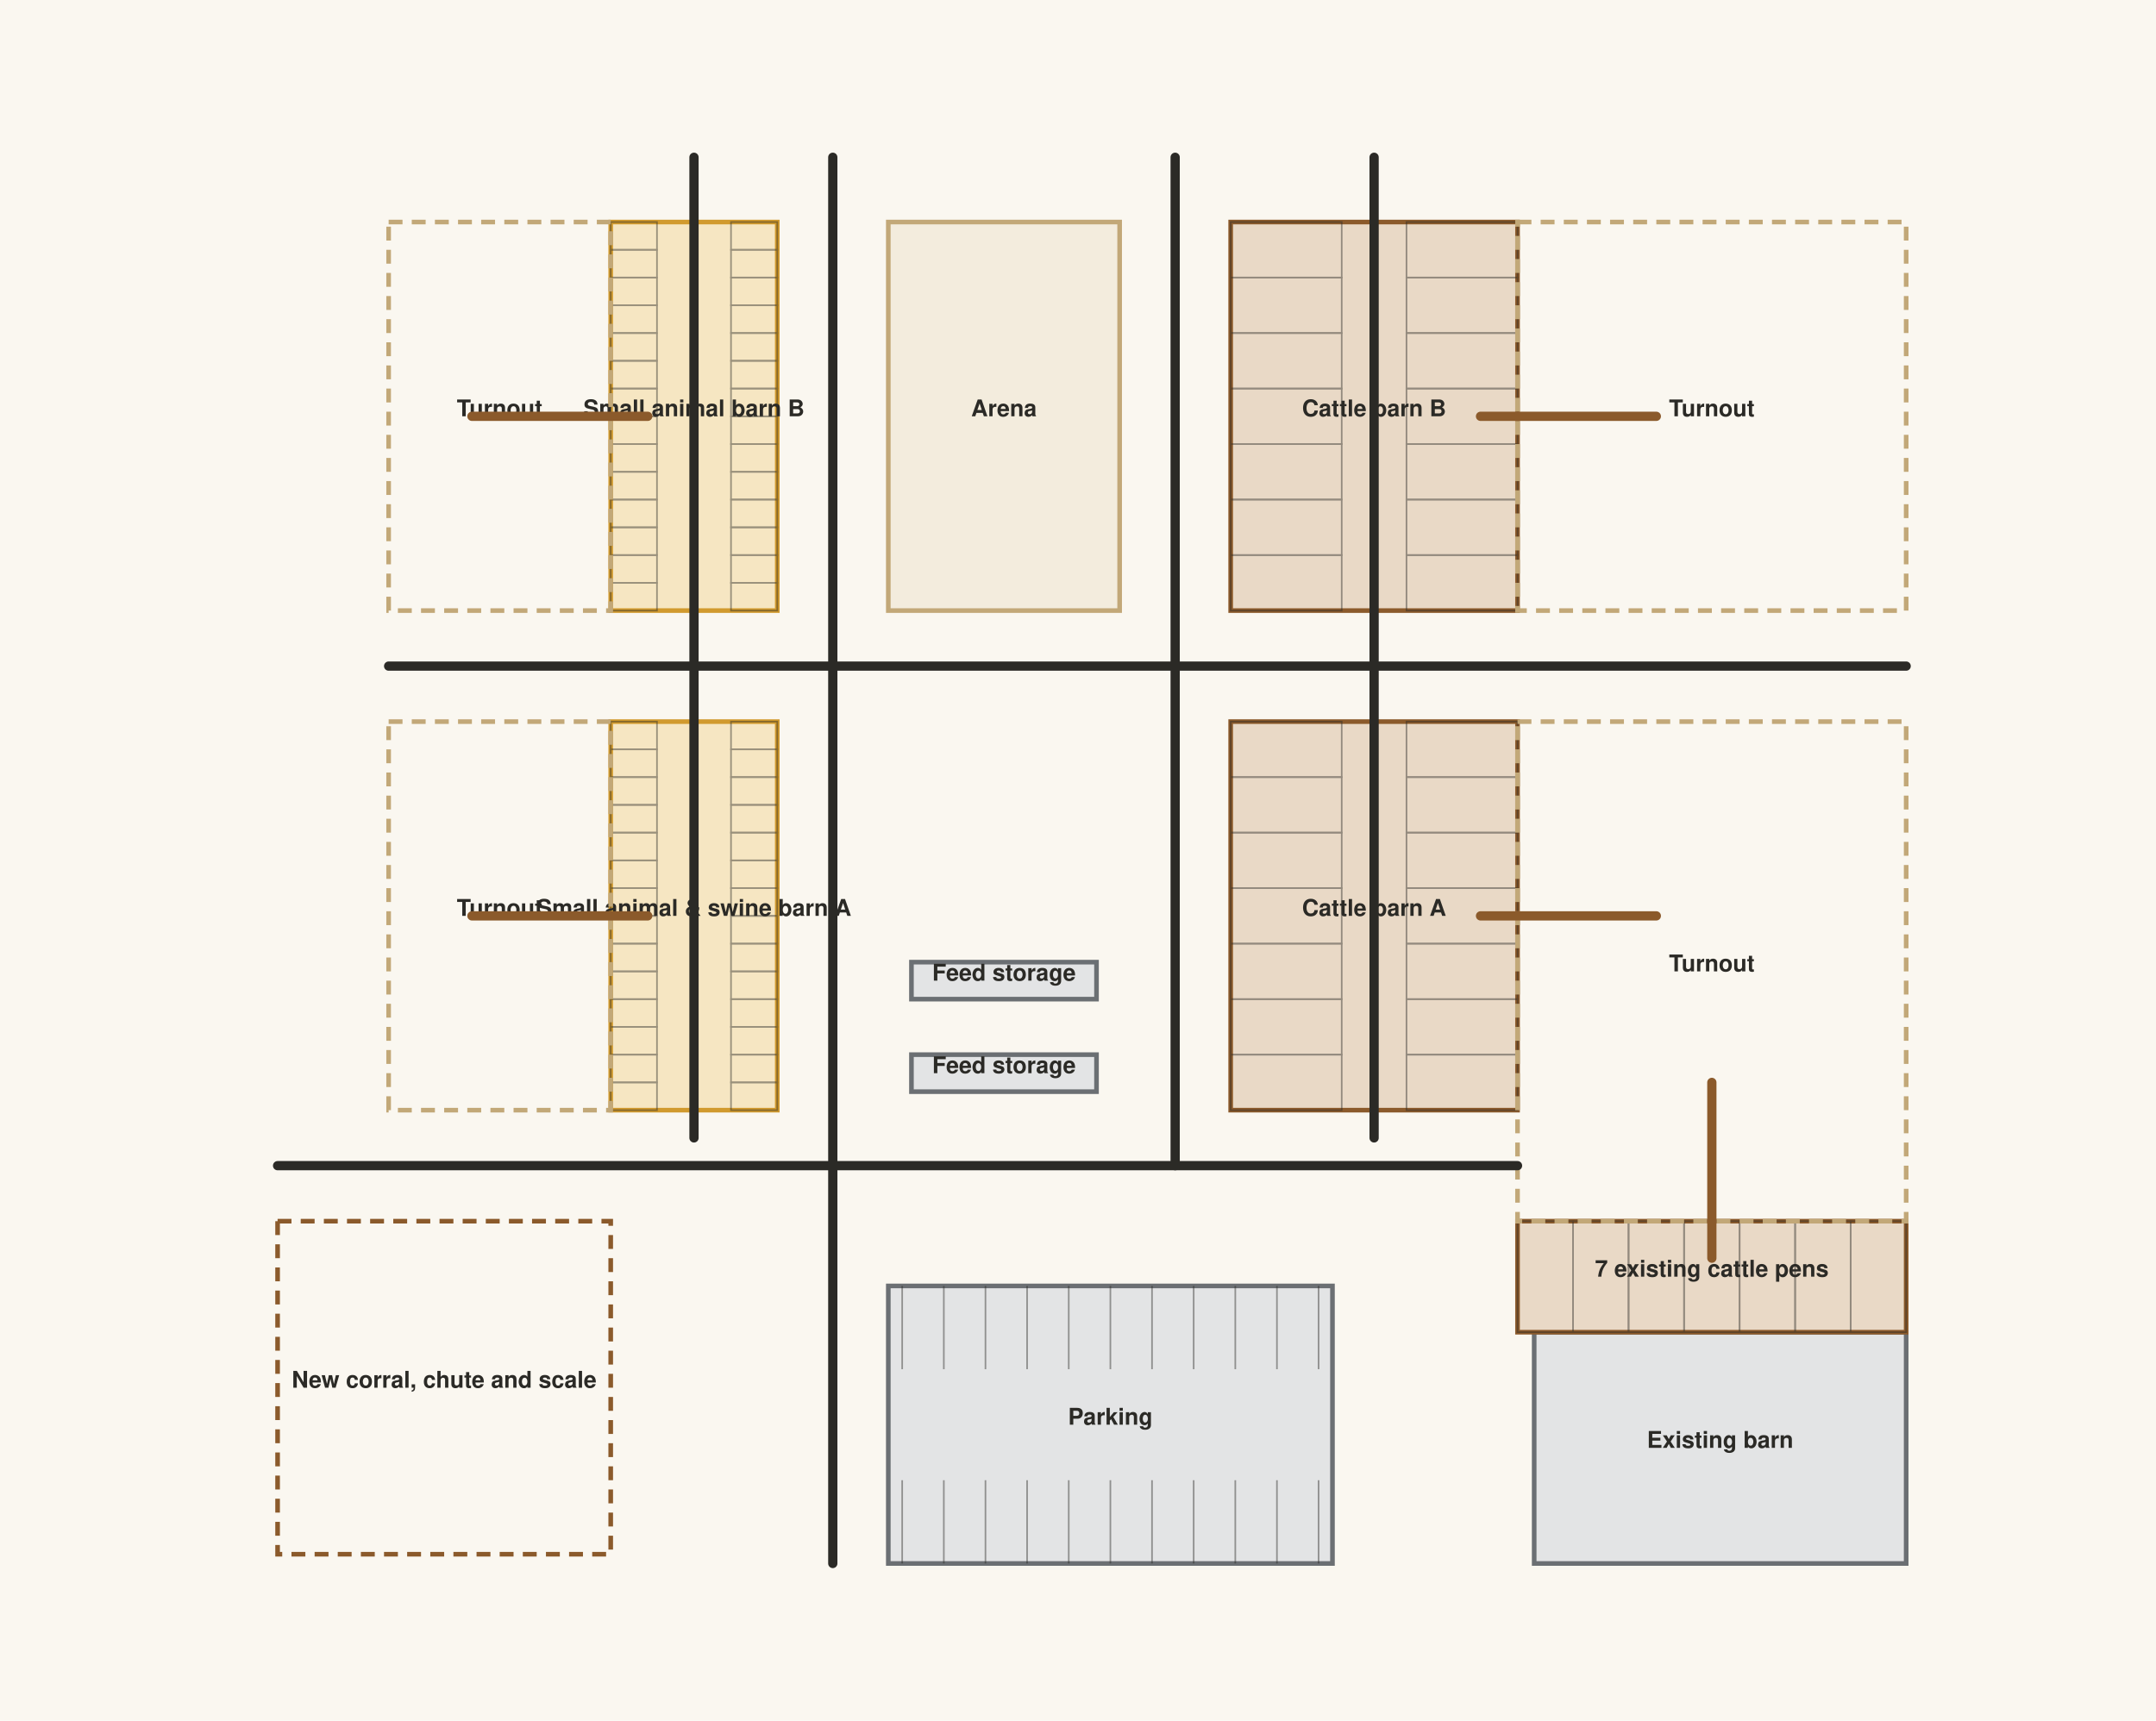
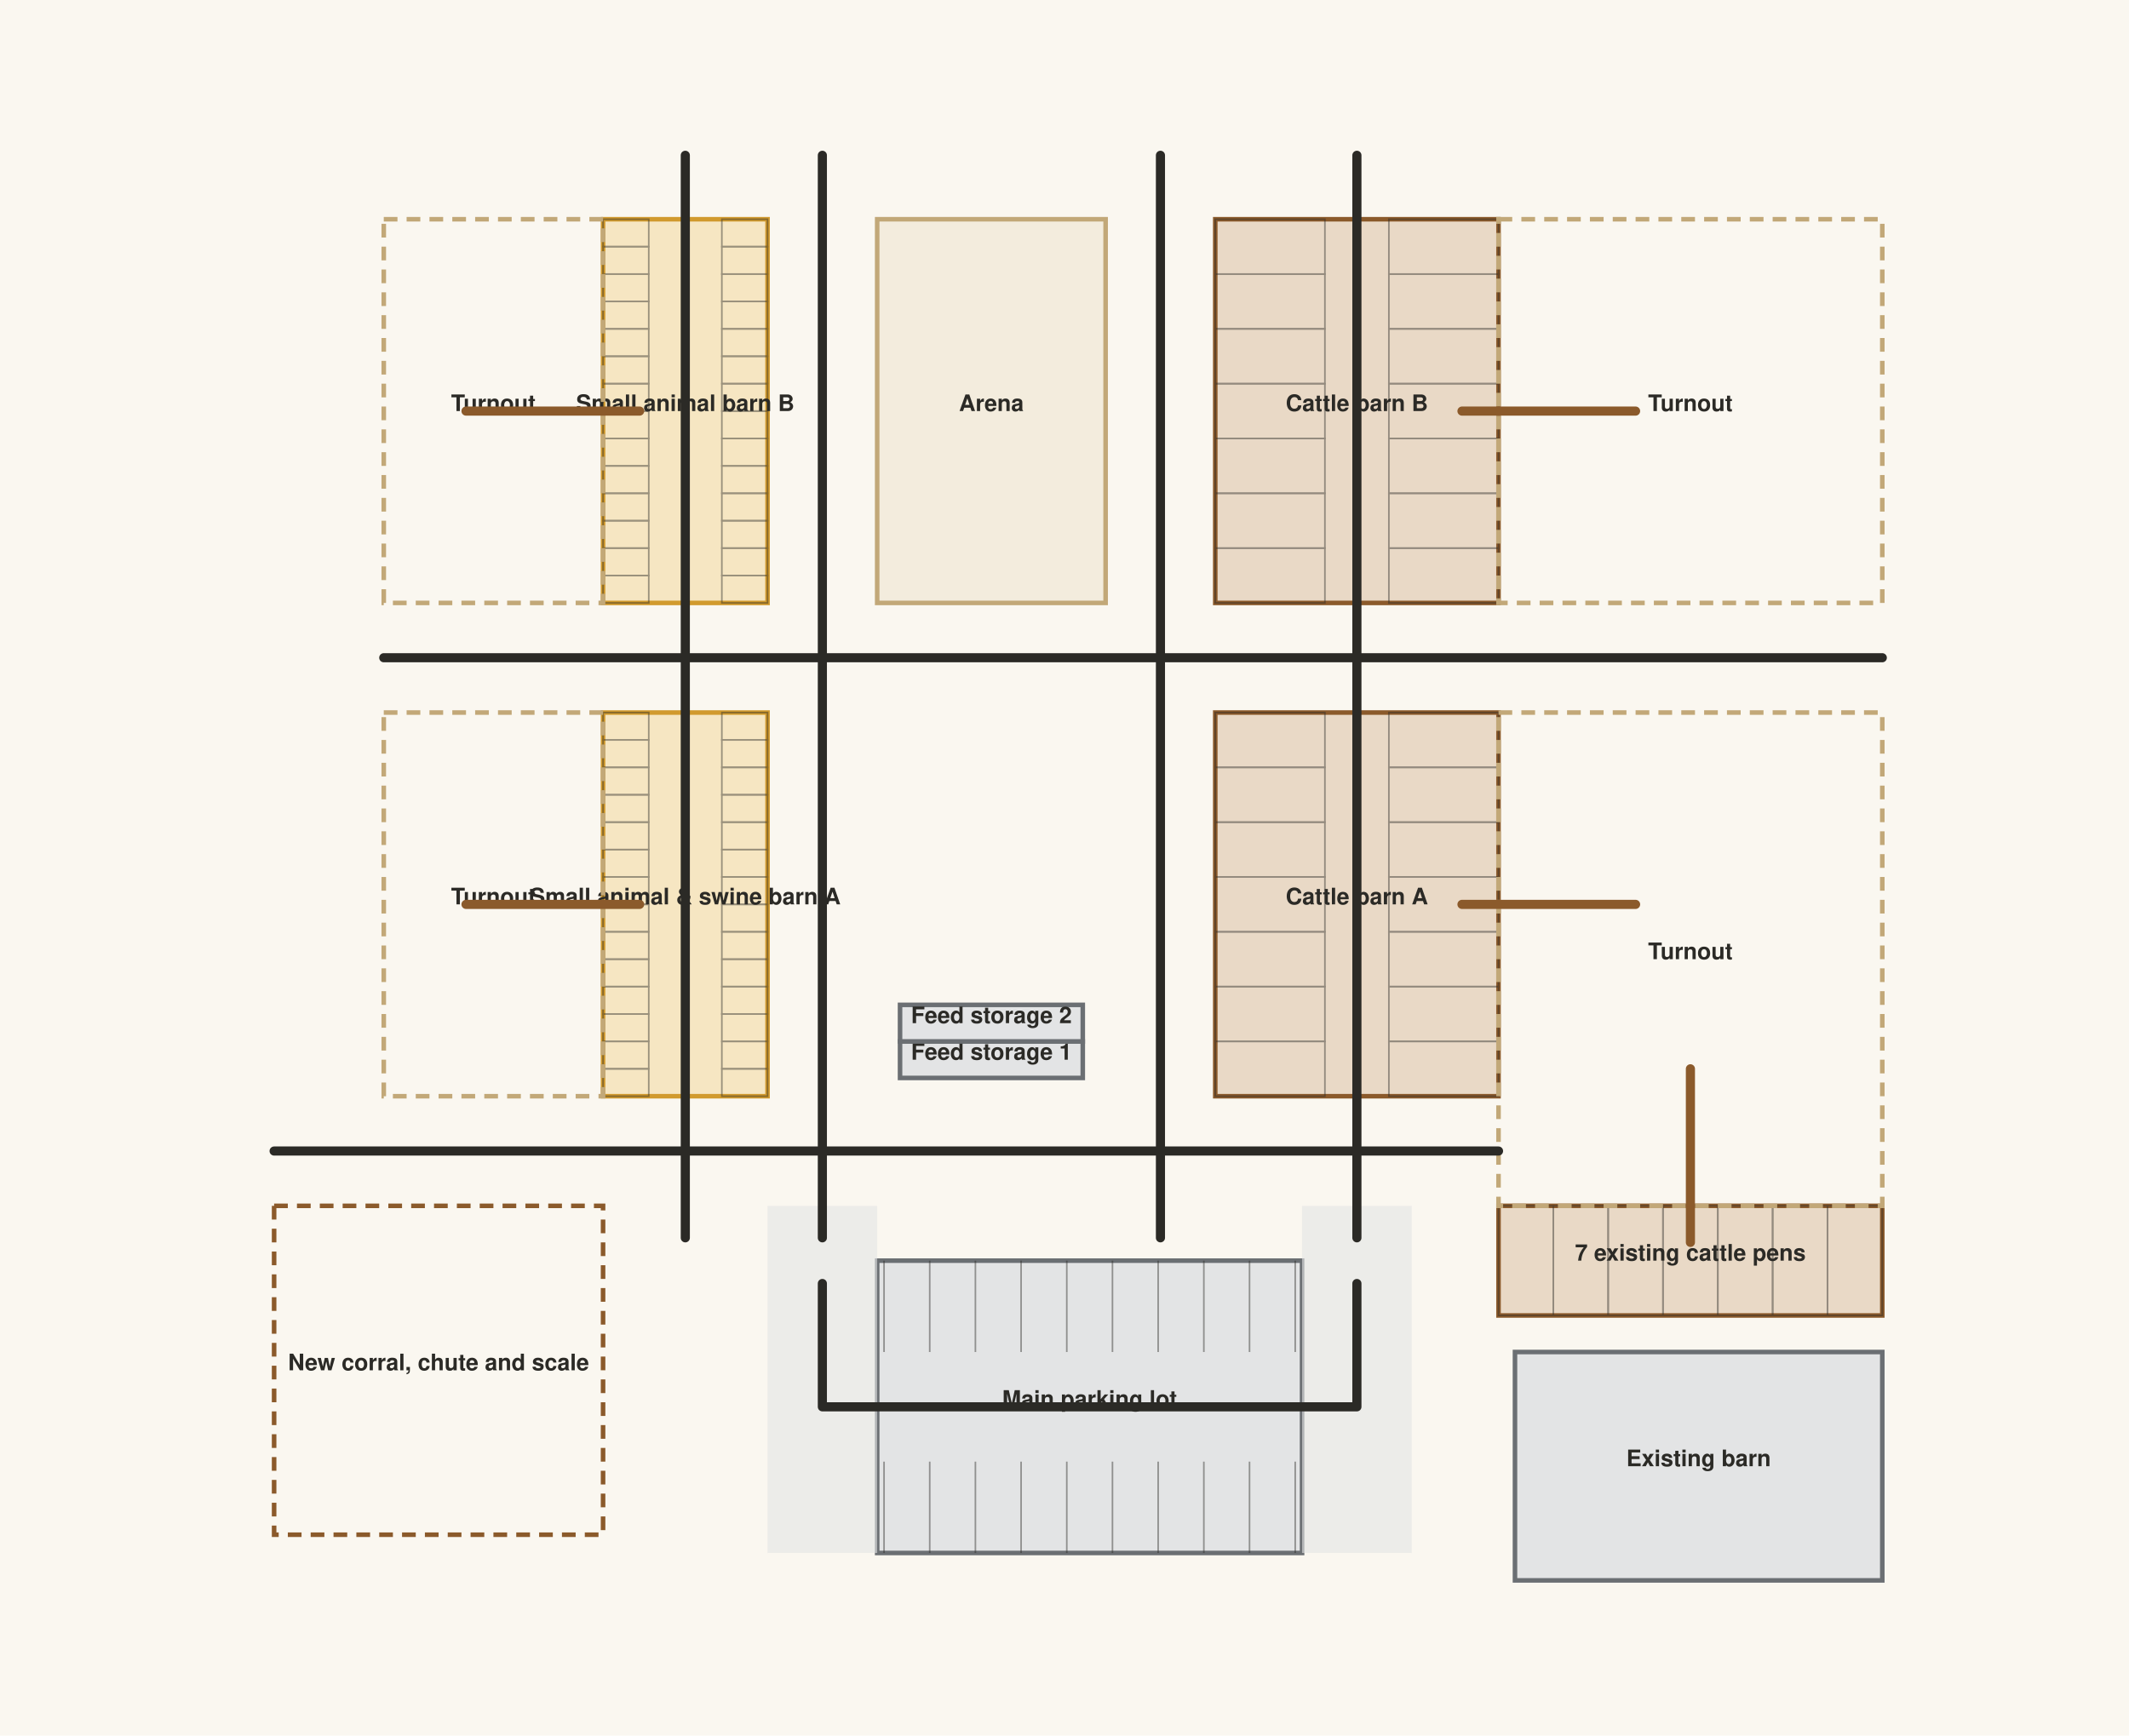
- <svg xmlns="http://www.w3.org/2000/svg" viewBox="-132 -48 466 372" font-family="Avenir Next,Helvetica,Arial,sans-serif">
-   <rect x="-132" y="-48" width="466" height="372" fill="#FAF7F0" />
+ <svg xmlns="http://www.w3.org/2000/svg" viewBox="-132 -48 466 380" font-family="Avenir Next,Helvetica,Arial,sans-serif">
+   <rect x="-132" y="-48" width="466" height="380" fill="#FAF7F0" />
  <g id="level-1">
    <g id="existing-barn">
-       <rect x="199.6" y="240" width="80.4" height="50" fill="#E3E4E5" stroke="#6B6F73" stroke-width="1" />
-       <text x="239.8" y="265.0" text-anchor="middle" font-size="5" font-weight="700" fill="#2B2A26">Existing barn</text>
+       <rect x="199.6" y="248" width="80.4" height="50" fill="#E3E4E5" stroke="#6B6F73" stroke-width="1" />
+       <text x="239.8" y="273.0" text-anchor="middle" font-size="5" font-weight="700" fill="#2B2A26">Existing barn</text>
    </g>
    <g id="existing-pens">
      <rect x="196" y="216" width="84" height="24" fill="#E9D9C6" stroke="#8B5A2B" stroke-width="1" />
      <g fill="none" stroke="#2B2A26" stroke-width=".35" opacity=".45">
        <rect x="196" y="216" width="12" height="24" />
        <rect x="208" y="216" width="12" height="24" />
        <rect x="220" y="216" width="12" height="24" />
        <rect x="232" y="216" width="12" height="24" />
        <rect x="244" y="216" width="12" height="24" />
        <rect x="256" y="216" width="12" height="24" />
        <rect x="268" y="216" width="12" height="24" />
      </g>
      <text x="238.0" y="228.0" text-anchor="middle" font-size="5" font-weight="700" fill="#2B2A26">7 existing cattle pens</text>
    </g>
    <g id="handling">
      <rect x="-72" y="216" width="72" height="72" fill="none" stroke="#8B5A2B" stroke-width="1" stroke-dasharray="3 2" />
      <text x="-36.0" y="252.0" text-anchor="middle" font-size="5" font-weight="700" fill="#2B2A26">New corral, chute and scale</text>
    </g>
    <g id="parking">
-       <rect x="60" y="230" width="96" height="60" fill="#E3E4E5" stroke="#6B6F73" stroke-width="1" />
-       <g fill="none" stroke="#2B2A26" stroke-width=".35" opacity=".45">
-         <path d="M63 230v18M63 272v18" />
-         <path d="M72 230v18M72 272v18" />
-         <path d="M81 230v18M81 272v18" />
-         <path d="M90 230v18M90 272v18" />
-         <path d="M99 230v18M99 272v18" />
-         <path d="M108 230v18M108 272v18" />
-         <path d="M117 230v18M117 272v18" />
-         <path d="M126 230v18M126 272v18" />
-         <path d="M135 230v18M135 272v18" />
-         <path d="M144 230v18M144 272v18" />
-         <path d="M153 230v18M153 272v18" />
-       </g>
-       <text x="108.0" y="260.0" text-anchor="middle" font-size="5" font-weight="700" fill="#2B2A26">Parking</text>
+       <rect x="60" y="228" width="93" height="64" fill="#E3E4E5" stroke="#6B6F73" stroke-width="1" />
+       <g fill="none" stroke="#2B2A26" stroke-width=".35" opacity=".45">
+         <path d="M61.5 228v20M61.5 272v20" />
+         <path d="M71.5 228v20M71.5 272v20" />
+         <path d="M81.5 228v20M81.5 272v20" />
+         <path d="M91.5 228v20M91.5 272v20" />
+         <path d="M101.5 228v20M101.5 272v20" />
+         <path d="M111.5 228v20M111.5 272v20" />
+         <path d="M121.5 228v20M121.5 272v20" />
+         <path d="M131.5 228v20M131.5 272v20" />
+         <path d="M141.5 228v20M141.5 272v20" />
+         <path d="M151.5 228v20M151.5 272v20" />
+       </g>
+       <text x="106.5" y="260.0" text-anchor="middle" font-size="5" font-weight="700" fill="#2B2A26">Main parking lot</text>
    </g>
  </g>
  <g id="level-2">
    <g id="cattle-a">
      <rect x="134" y="108" width="62" height="84" fill="#E9D9C6" stroke="#8B5A2B" stroke-width="1" />
      <g fill="none" stroke="#2B2A26" stroke-width=".35" opacity=".45">
        <rect x="134" y="108" width="24" height="12" />
        <rect x="134" y="120" width="24" height="12" />
        <rect x="134" y="132" width="24" height="12" />
        <rect x="134" y="144" width="24" height="12" />
        <rect x="134" y="156" width="24" height="12" />
        <rect x="134" y="168" width="24" height="12" />
        <rect x="134" y="180" width="24" height="12" />
        <rect x="172" y="108" width="24" height="12" />
        <rect x="172" y="120" width="24" height="12" />
        <rect x="172" y="132" width="24" height="12" />
        <rect x="172" y="144" width="24" height="12" />
        <rect x="172" y="156" width="24" height="12" />
        <rect x="172" y="168" width="24" height="12" />
        <rect x="172" y="180" width="24" height="12" />
      </g>
      <text x="165.0" y="150.0" text-anchor="middle" font-size="5" font-weight="700" fill="#2B2A26">Cattle barn A</text>
    </g>
    <g id="small-a">
      <rect x="0" y="108" width="36" height="84" fill="#F6E6C2" stroke="#D19A2E" stroke-width="1" />
      <g fill="none" stroke="#2B2A26" stroke-width=".35" opacity=".45">
        <rect x="0" y="108" width="10" height="6" />
        <rect x="0" y="114" width="10" height="6" />
        <rect x="0" y="120" width="10" height="6" />
        <rect x="0" y="126" width="10" height="6" />
        <rect x="0" y="132" width="10" height="6" />
        <rect x="0" y="138" width="10" height="6" />
        <rect x="0" y="144" width="10" height="6" />
        <rect x="0" y="150" width="10" height="6" />
        <rect x="0" y="156" width="10" height="6" />
        <rect x="0" y="162" width="10" height="6" />
        <rect x="0" y="168" width="10" height="6" />
        <rect x="0" y="174" width="10" height="6" />
        <rect x="0" y="180" width="10" height="6" />
        <rect x="0" y="186" width="10" height="6" />
        <rect x="26" y="108" width="10" height="6" />
        <rect x="26" y="114" width="10" height="6" />
        <rect x="26" y="120" width="10" height="6" />
        <rect x="26" y="126" width="10" height="6" />
        <rect x="26" y="132" width="10" height="6" />
        <rect x="26" y="138" width="10" height="6" />
        <rect x="26" y="144" width="10" height="6" />
        <rect x="26" y="150" width="10" height="6" />
        <rect x="26" y="156" width="10" height="6" />
        <rect x="26" y="162" width="10" height="6" />
        <rect x="26" y="168" width="10" height="6" />
        <rect x="26" y="174" width="10" height="6" />
        <rect x="26" y="180" width="10" height="6" />
        <rect x="26" y="186" width="10" height="6" />
      </g>
      <text x="18.0" y="150.0" text-anchor="middle" font-size="5" font-weight="700" fill="#2B2A26">Small animal &amp; swine barn A</text>
    </g>
    <g id="feed-1">
      <rect x="65" y="180" width="40" height="8" fill="#E3E4E5" stroke="#6B6F73" stroke-width="1" />
-       <text x="85.0" y="184.0" text-anchor="middle" font-size="5" font-weight="700" fill="#2B2A26">Feed storage</text>
+       <text x="85.0" y="184.0" text-anchor="middle" font-size="5" font-weight="700" fill="#2B2A26">Feed storage 1</text>
    </g>
    <g id="turnout-cattle-a">
      <rect x="196" y="108" width="84" height="108" fill="none" stroke="#C2A878" stroke-width="1" stroke-dasharray="3 2" />
      <text x="238.0" y="162.0" text-anchor="middle" font-size="5" font-weight="700" fill="#2B2A26">Turnout</text>
    </g>
    <g id="turnout-small-a">
      <rect x="-48" y="108" width="48" height="84" fill="none" stroke="#C2A878" stroke-width="1" stroke-dasharray="3 2" />
      <text x="-24.0" y="150.0" text-anchor="middle" font-size="5" font-weight="700" fill="#2B2A26">Turnout</text>
    </g>
  </g>
  <g id="level-3">
    <g id="cattle-b">
      <rect x="134" y="0" width="62" height="84" fill="#E9D9C6" stroke="#8B5A2B" stroke-width="1" />
      <g fill="none" stroke="#2B2A26" stroke-width=".35" opacity=".45">
        <rect x="134" y="0" width="24" height="12" />
        <rect x="134" y="12" width="24" height="12" />
        <rect x="134" y="24" width="24" height="12" />
        <rect x="134" y="36" width="24" height="12" />
        <rect x="134" y="48" width="24" height="12" />
        <rect x="134" y="60" width="24" height="12" />
        <rect x="134" y="72" width="24" height="12" />
        <rect x="172" y="0" width="24" height="12" />
        <rect x="172" y="12" width="24" height="12" />
        <rect x="172" y="24" width="24" height="12" />
        <rect x="172" y="36" width="24" height="12" />
        <rect x="172" y="48" width="24" height="12" />
        <rect x="172" y="60" width="24" height="12" />
        <rect x="172" y="72" width="24" height="12" />
      </g>
      <text x="165.0" y="42.0" text-anchor="middle" font-size="5" font-weight="700" fill="#2B2A26">Cattle barn B</text>
    </g>
    <g id="small-b">
      <rect x="0" y="0" width="36" height="84" fill="#F6E6C2" stroke="#D19A2E" stroke-width="1" />
      <g fill="none" stroke="#2B2A26" stroke-width=".35" opacity=".45">
        <rect x="0" y="0" width="10" height="6" />
        <rect x="0" y="6" width="10" height="6" />
        <rect x="0" y="12" width="10" height="6" />
        <rect x="0" y="18" width="10" height="6" />
        <rect x="0" y="24" width="10" height="6" />
        <rect x="0" y="30" width="10" height="6" />
        <rect x="0" y="36" width="10" height="6" />
        <rect x="0" y="42" width="10" height="6" />
        <rect x="0" y="48" width="10" height="6" />
        <rect x="0" y="54" width="10" height="6" />
        <rect x="0" y="60" width="10" height="6" />
        <rect x="0" y="66" width="10" height="6" />
        <rect x="0" y="72" width="10" height="6" />
        <rect x="0" y="78" width="10" height="6" />
        <rect x="26" y="0" width="10" height="6" />
        <rect x="26" y="6" width="10" height="6" />
        <rect x="26" y="12" width="10" height="6" />
        <rect x="26" y="18" width="10" height="6" />
        <rect x="26" y="24" width="10" height="6" />
        <rect x="26" y="30" width="10" height="6" />
        <rect x="26" y="36" width="10" height="6" />
        <rect x="26" y="42" width="10" height="6" />
        <rect x="26" y="48" width="10" height="6" />
        <rect x="26" y="54" width="10" height="6" />
        <rect x="26" y="60" width="10" height="6" />
        <rect x="26" y="66" width="10" height="6" />
        <rect x="26" y="72" width="10" height="6" />
        <rect x="26" y="78" width="10" height="6" />
      </g>
      <text x="18.0" y="42.0" text-anchor="middle" font-size="5" font-weight="700" fill="#2B2A26">Small animal barn B</text>
    </g>
    <g id="arena">
      <rect x="60" y="0" width="50" height="84" fill="#F3ECDD" stroke="#C2A878" stroke-width="1" />
      <text x="85.0" y="42.0" text-anchor="middle" font-size="5" font-weight="700" fill="#2B2A26">Arena</text>
    </g>
    <g id="feed-2">
-       <rect x="65" y="160" width="40" height="8" fill="#E3E4E5" stroke="#6B6F73" stroke-width="1" />
-       <text x="85.0" y="164.0" text-anchor="middle" font-size="5" font-weight="700" fill="#2B2A26">Feed storage</text>
+       <rect x="65" y="172" width="40" height="8" fill="#E3E4E5" stroke="#6B6F73" stroke-width="1" />
+       <text x="85.0" y="176.0" text-anchor="middle" font-size="5" font-weight="700" fill="#2B2A26">Feed storage 2</text>
    </g>
    <g id="turnout-cattle-b">
      <rect x="196" y="0" width="84" height="84" fill="none" stroke="#C2A878" stroke-width="1" stroke-dasharray="3 2" />
      <text x="238.0" y="42.0" text-anchor="middle" font-size="5" font-weight="700" fill="#2B2A26">Turnout</text>
    </g>
    <g id="turnout-small-b">
      <rect x="-48" y="0" width="48" height="84" fill="none" stroke="#C2A878" stroke-width="1" stroke-dasharray="3 2" />
      <text x="-24.0" y="42.0" text-anchor="middle" font-size="5" font-weight="700" fill="#2B2A26">Turnout</text>
    </g>
  </g>
+   <g id="drives">
+     <rect id="drive-west" x="36" y="216" width="24" height="76" fill="#E3E4E5" opacity=".6" />
+     <rect id="drive-east" x="153" y="216" width="24" height="76" fill="#E3E4E5" opacity=".6" />
+   </g>
  <g id="circulation">
-     <line id="lane-west" x1="48.0" y1="-14" x2="48.0" y2="290" stroke="#2B2A26" stroke-width="2" stroke-linecap="round" />
-     <line id="lane-east" x1="122.0" y1="-14" x2="122.0" y2="204.0" stroke="#2B2A26" stroke-width="2" stroke-linecap="round" />
-     <line id="drive-cross" x1="-72" y1="204.0" x2="196" y2="204.0" stroke="#2B2A26" stroke-width="2" stroke-linecap="round" />
-     <line id="lane-mid" x1="-48" y1="96.0" x2="280" y2="96.0" stroke="#2B2A26" stroke-width="2" stroke-linecap="round" />
-     <line id="aisle-cattle" x1="165.0" y1="-14" x2="165.0" y2="198" stroke="#2B2A26" stroke-width="2" stroke-linecap="round" />
-     <line id="aisle-small" x1="18.0" y1="-14" x2="18.0" y2="198" stroke="#2B2A26" stroke-width="2" stroke-linecap="round" />
-     <line id="an-cattle-a" x1="188" y1="150.0" x2="226" y2="150.0" stroke="#8B5A2B" stroke-width="2" stroke-linecap="round" />
-     <line id="an-cattle-b" x1="188" y1="42.0" x2="226" y2="42.0" stroke="#8B5A2B" stroke-width="2" stroke-linecap="round" />
-     <line id="an-small-a" x1="8" y1="150.0" x2="-30" y2="150.0" stroke="#8B5A2B" stroke-width="2" stroke-linecap="round" />
-     <line id="an-small-b" x1="8" y1="42.0" x2="-30" y2="42.0" stroke="#8B5A2B" stroke-width="2" stroke-linecap="round" />
-     <line id="an-pens" x1="238.0" y1="224" x2="238.0" y2="186" stroke="#8B5A2B" stroke-width="2" stroke-linecap="round" />
+     <polyline id="lane-west" points="48.0,-14 48.0,223" fill="none" stroke="#2B2A26" stroke-width="2" stroke-linecap="round" stroke-linejoin="round" />
+     <polyline id="lane-east" points="122.0,-14 122.0,223" fill="none" stroke="#2B2A26" stroke-width="2" stroke-linecap="round" stroke-linejoin="round" />
+     <polyline id="drive-cross" points="-72,204.0 196,204.0" fill="none" stroke="#2B2A26" stroke-width="2" stroke-linecap="round" stroke-linejoin="round" />
+     <polyline id="lane-mid" points="-48,96.0 280,96.0" fill="none" stroke="#2B2A26" stroke-width="2" stroke-linecap="round" stroke-linejoin="round" />
+     <polyline id="aisle-cattle" points="165.0,-14 165.0,223" fill="none" stroke="#2B2A26" stroke-width="2" stroke-linecap="round" stroke-linejoin="round" />
+     <polyline id="aisle-small" points="18.0,-14 18.0,223" fill="none" stroke="#2B2A26" stroke-width="2" stroke-linecap="round" stroke-linejoin="round" />
+     <polyline id="loop-parking" points="48.0,233 48.0,260.0 165.0,260.0 165.0,233" fill="none" stroke="#2B2A26" stroke-width="2" stroke-linecap="round" stroke-linejoin="round" />
+     <polyline id="an-cattle-a" points="188,150.0 226,150.0" fill="none" stroke="#8B5A2B" stroke-width="2" stroke-linecap="round" stroke-linejoin="round" />
+     <polyline id="an-cattle-b" points="188,42.0 226,42.0" fill="none" stroke="#8B5A2B" stroke-width="2" stroke-linecap="round" stroke-linejoin="round" />
+     <polyline id="an-small-a" points="8,150.0 -30,150.0" fill="none" stroke="#8B5A2B" stroke-width="2" stroke-linecap="round" stroke-linejoin="round" />
+     <polyline id="an-small-b" points="8,42.0 -30,42.0" fill="none" stroke="#8B5A2B" stroke-width="2" stroke-linecap="round" stroke-linejoin="round" />
+     <polyline id="an-pens" points="238.0,224 238.0,186" fill="none" stroke="#8B5A2B" stroke-width="2" stroke-linecap="round" stroke-linejoin="round" />
  </g>
</svg>
